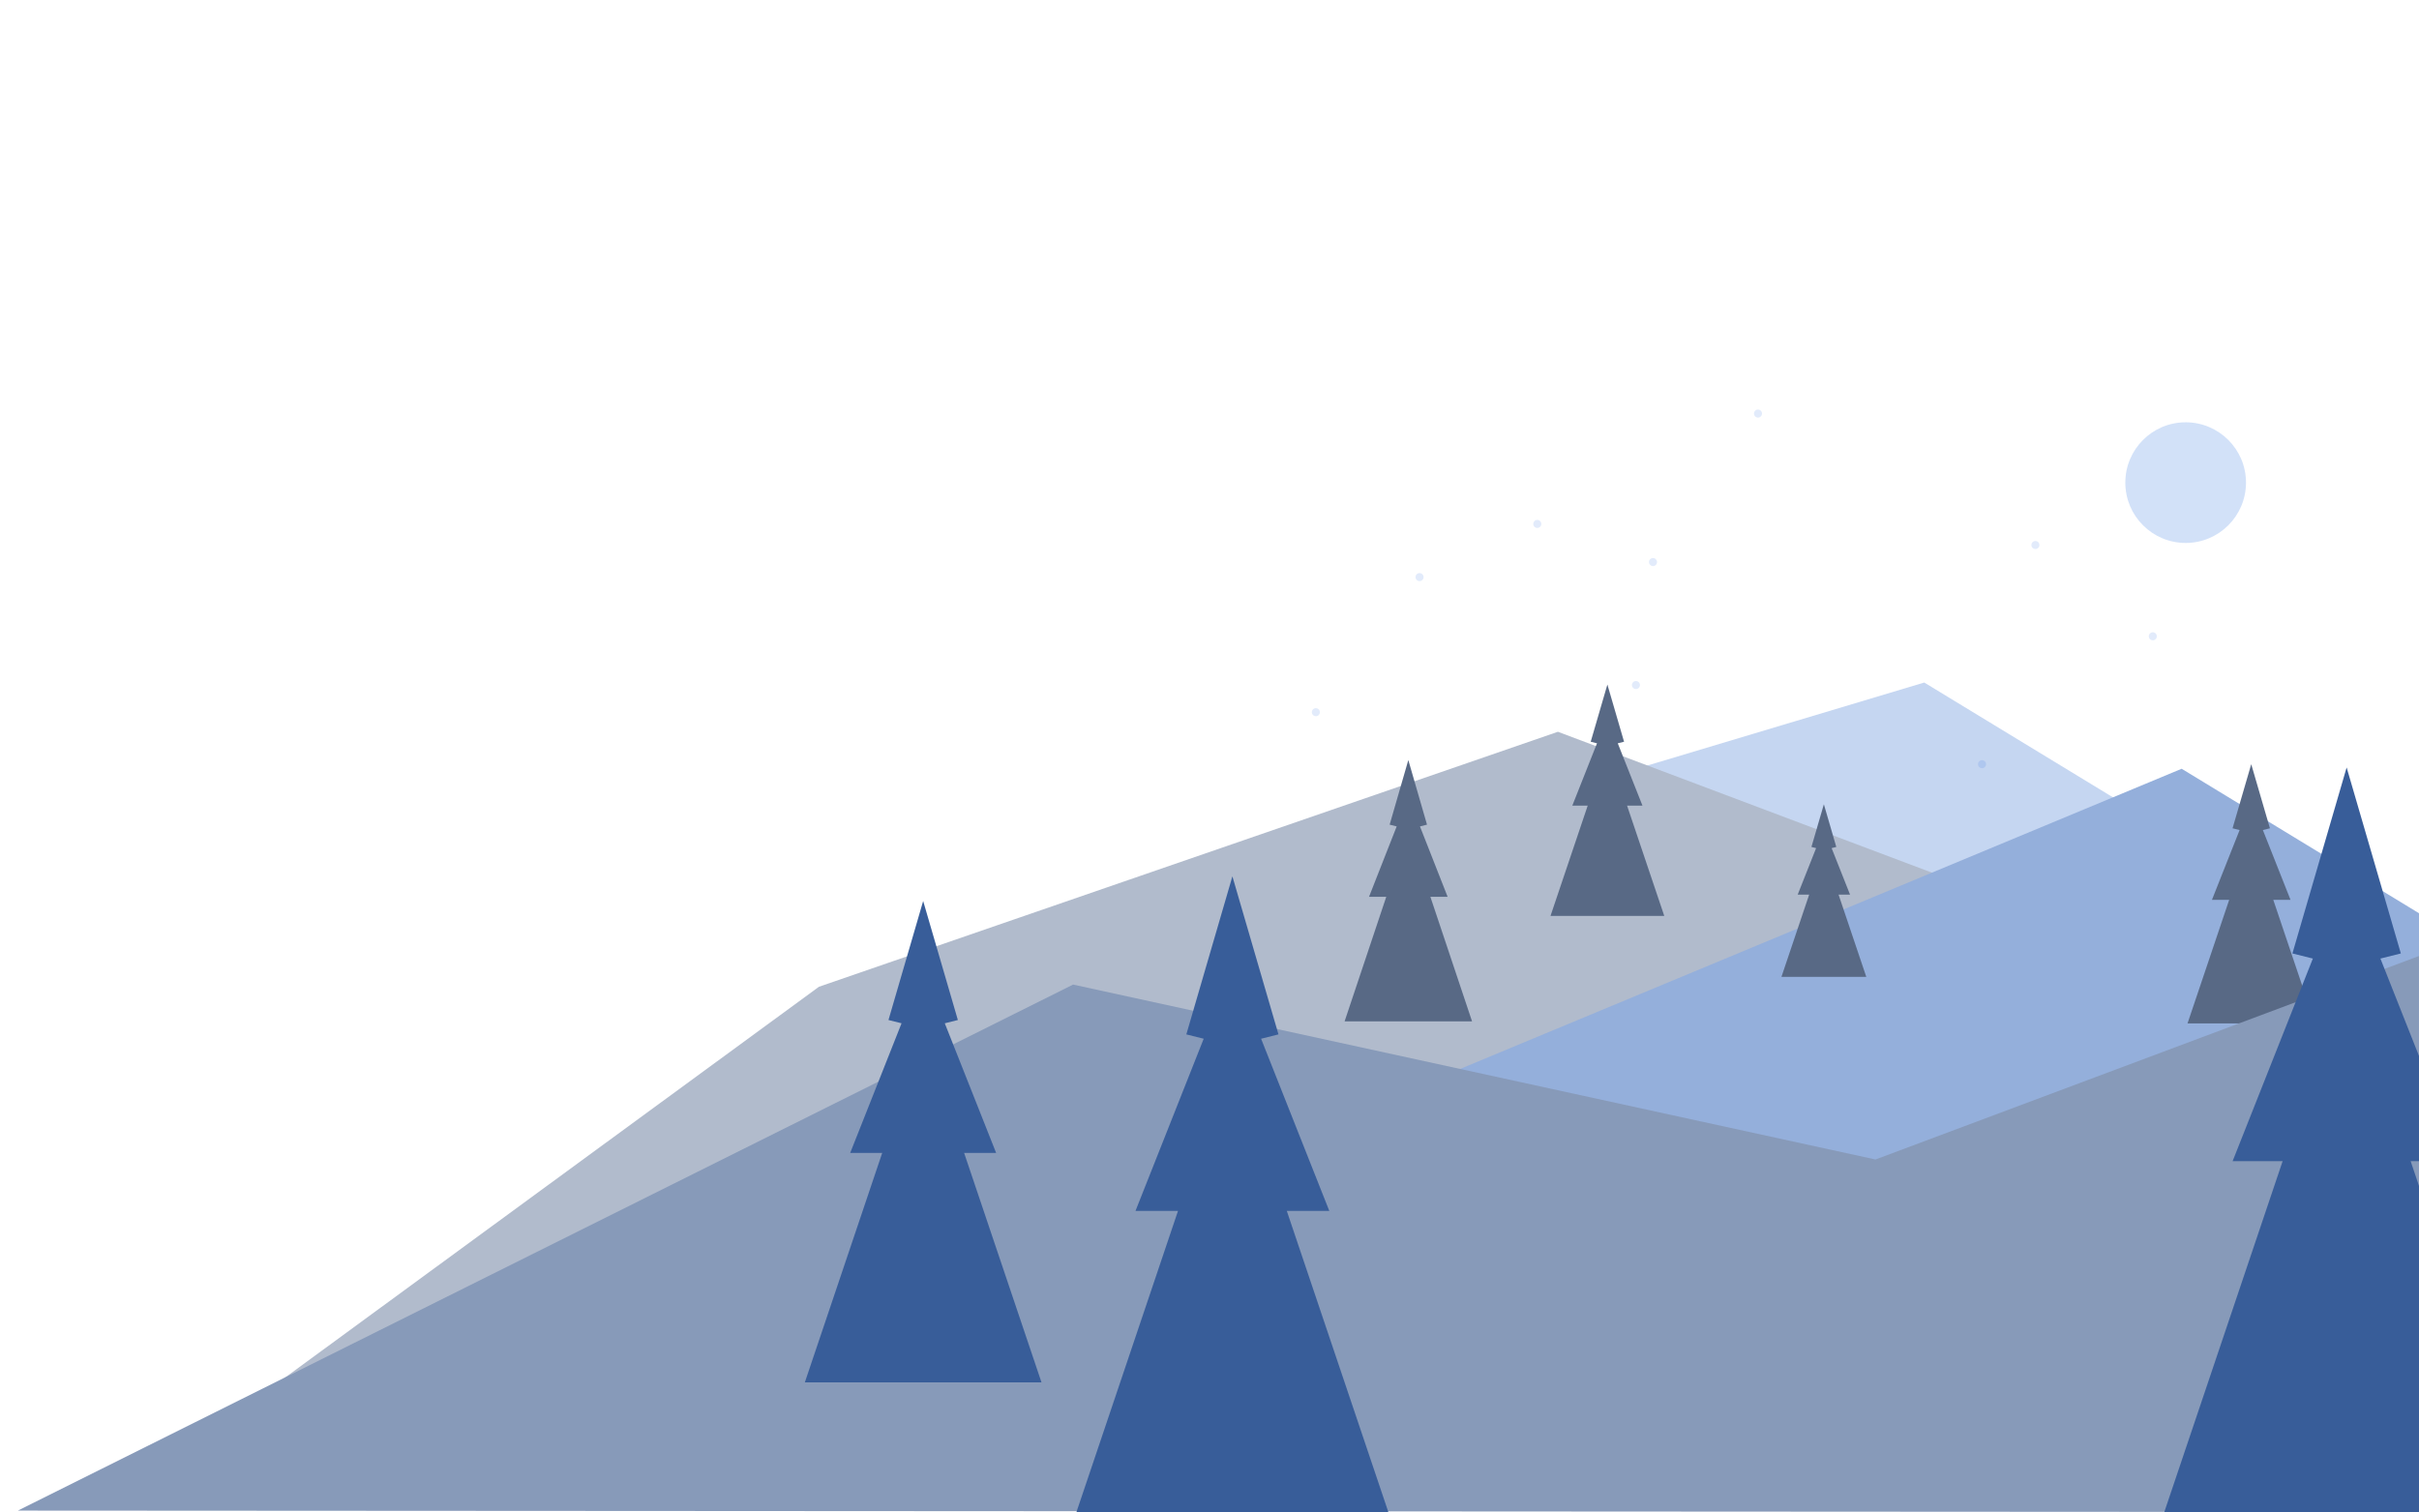
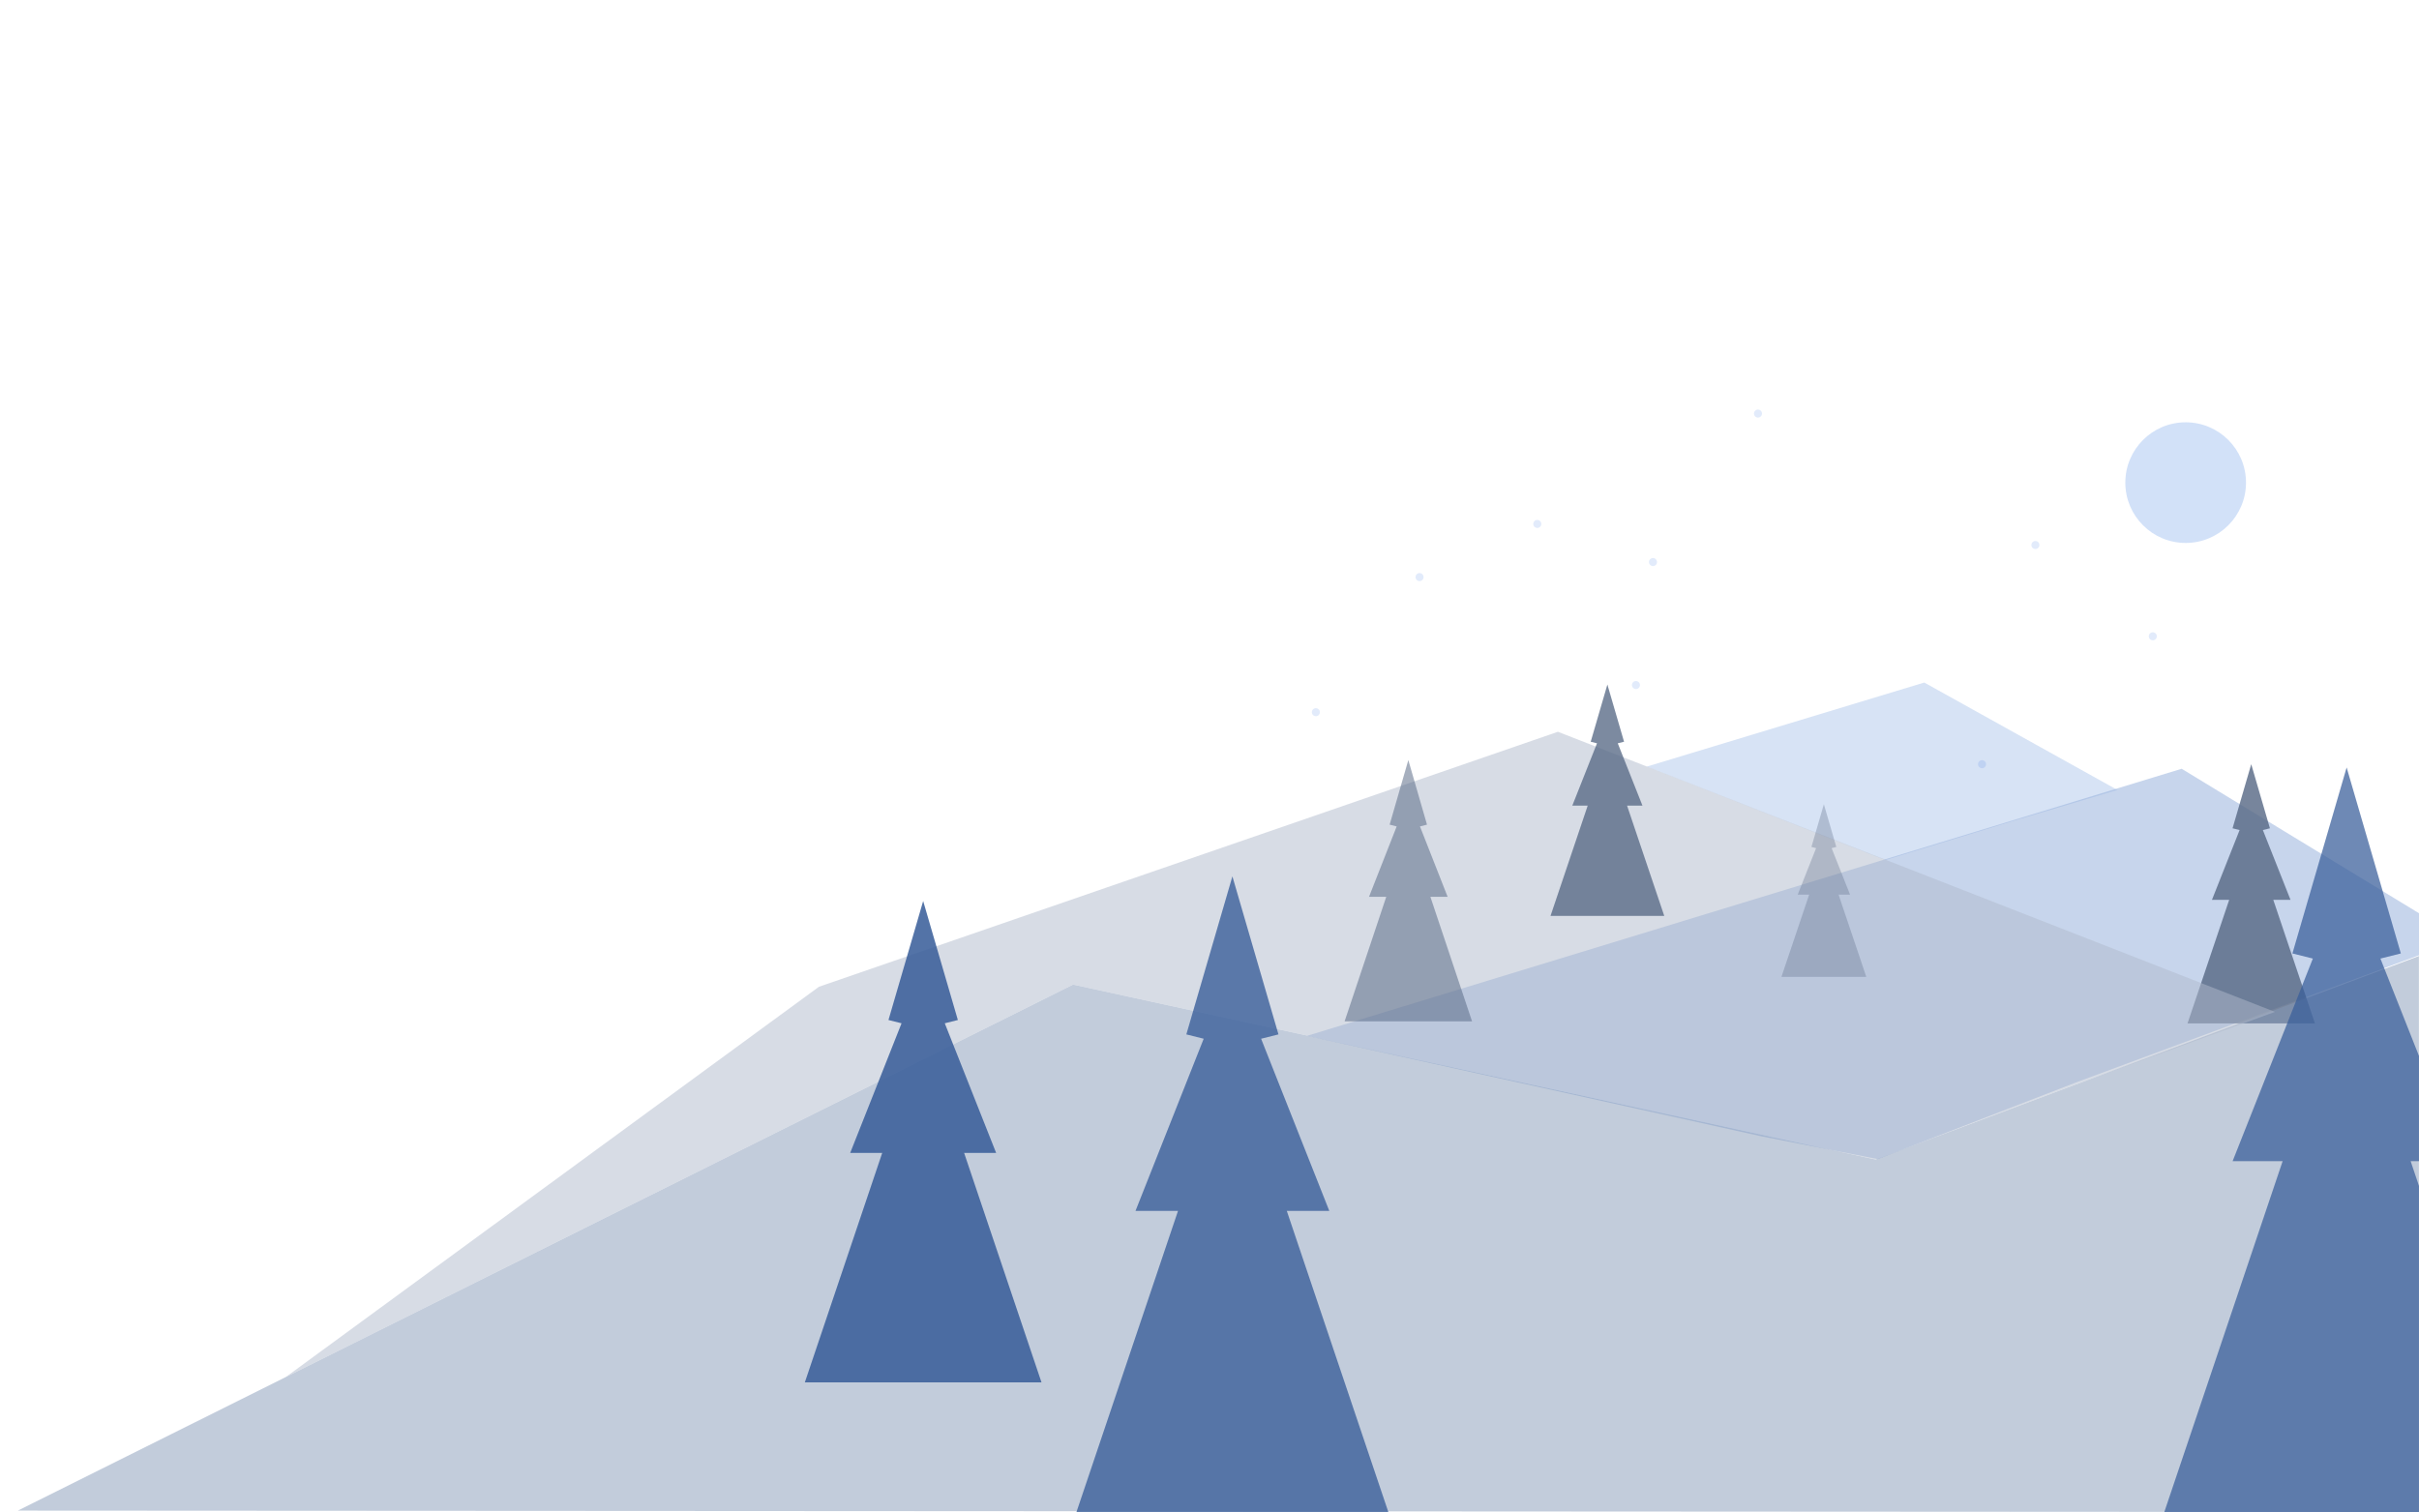
<svg xmlns="http://www.w3.org/2000/svg" width="100%" height="100%" viewBox="0 0 800 500" version="1.1" xml:space="preserve" style="fill-rule:evenodd;clip-rule:evenodd;stroke-linejoin:round;stroke-miterlimit:2;">
  <g id="OBJECTS">
    <g>
-       <path d="M508.988,263.966l127.396,-38.188l124.469,75.74l-72.953,81.202l-178.912,-76.296l-0,-42.458Z" style="fill:#c5d6f1;fill-rule:nonzero;" />
-       <path d="M270.845,326.411l244.384,-84.344l201.038,75.739l-61.498,90.249l-616.942,88.967l233.018,-170.611Z" style="fill:#b1bbcc;fill-rule:nonzero;" />
-       <path d="M450.98,366.872l270.525,-112.57l97.41,59.306l-0.004,103.185l-235.773,-27.124l-132.158,-22.797Z" style="fill:#94afdb;fill-rule:nonzero;" />
-       <path d="M473.049,296.654l5.701,0l-9.146,-23.279l2.329,-0.588l-5.87,-20.302l-0.308,-1.067l-0.309,1.067l-5.87,20.302l2.329,0.588l-9.146,23.279l5.701,0l-13.777,41.196l42.144,0l-13.778,-41.196Z" style="fill:#586985;fill-rule:nonzero;" />
-       <path d="M751.812,297.67l5.701,0l-9.145,-23.094l2.328,-0.583l-5.869,-20.14l-0.309,-1.059l-0.31,1.059l-5.869,20.14l2.329,0.583l-9.146,23.094l5.701,0l-13.777,40.868l42.143,0l-13.777,-40.868Z" style="fill:#586985;fill-rule:nonzero;" />
-       <path d="M538.097,266.492l5.088,-0l-8.162,-20.612l2.078,-0.52l-5.239,-17.976l-0.275,-0.945l-0.276,0.945l-5.238,17.976l2.078,0.52l-8.163,20.612l5.088,-0l-12.296,36.475l37.614,-0l-12.297,-36.475Z" style="fill:#586985;fill-rule:nonzero;" />
-       <path d="M608.037,295.926l3.796,0l-6.089,-15.375l1.55,-0.389l-3.907,-13.409l-0.206,-0.705l-0.206,0.705l-3.908,13.409l1.551,0.389l-6.089,15.375l3.795,0l-9.173,27.208l28.059,0l-9.173,-27.208Z" style="fill:#586985;fill-rule:nonzero;" />
-       <path d="M354.894,325.693l265.367,57.859l179.713,-67.304l0,183.917l-794.073,-0.467l348.993,-174.005Z" style="fill:#879ab9;fill-rule:nonzero;" />
-       <path d="M318.852,381.384l10.587,0l-16.985,-42.887l4.326,-1.084l-10.901,-37.4l-0.574,-1.967l-0.572,1.967l-10.901,37.4l4.324,1.084l-16.985,42.887l10.589,0l-25.586,75.894l78.264,-0l-25.586,-75.894Z" style="fill:#385d99;fill-rule:nonzero;" />
-       <path d="M425.561,400.554l14.059,0l-22.554,-56.946l5.742,-1.439l-14.473,-49.665l-0.762,-2.612l-0.761,2.612l-14.473,49.665l5.742,1.439l-22.553,56.946l14.058,0l-33.974,100.777l103.923,-0l-33.974,-100.777Z" style="fill:#385d99;fill-rule:nonzero;" />
-       <path d="M797.236,384.107l16.546,-0l-26.542,-67.02l6.758,-1.693l-17.034,-58.448l-0.896,-3.075l-0.896,3.075l-17.035,58.448l6.76,1.693l-26.542,67.02l16.544,-0l-39.984,118.601l122.305,-0l-39.984,-118.601Z" style="fill:#385d99;fill-rule:nonzero;" />
-       <path d="M742.786,159.649c0,11.021 -8.934,19.954 -19.954,19.954c-11.021,-0 -19.954,-8.933 -19.954,-19.954c0,-11.02 8.933,-19.954 19.954,-19.954c11.02,-0 19.954,8.934 19.954,19.954" style="fill:#0b5adb;fill-opacity:0.18;fill-rule:nonzero;" />
+       <path d="M544.603,253.592l91.781,-27.814l63.896,35.542l-34.275,10.178l-42.506,13.015l-78.896,-30.921Z" style="fill:#c5d6f1;fill-opacity:0.68;fill-rule:nonzero;" />
+       <path d="M432.258,342.643l289.247,-88.341l97.41,59.306l-11.568,-0.339l-120.335,44.635l-65.971,25.516l-38.454,-7.518l-150.329,-33.259Z" style="fill:#94afdb;fill-opacity:0.52;fill-rule:nonzero;" />
+       <path d="M751.812,297.67l5.701,0l-9.145,-23.094l2.328,-0.583l-5.869,-20.14l-0.309,-1.059l-0.31,1.059l-5.869,20.14l2.329,0.583l-9.146,23.094l5.701,0l-13.777,40.868l42.143,0l-13.777,-40.868Z" style="fill:#586985;fill-opacity:0.81;fill-rule:nonzero;" />
+       <path d="M354.894,325.693l265.367,57.859l179.713,-67.304l0,183.917l-794.073,-0.467l348.993,-174.005Z" style="fill:#879ab9;fill-opacity:0.5;fill-rule:nonzero;" />
+       <path d="M270.845,326.411l244.384,-84.344l237.126,92.655l-63.344,23.083l-68.75,25.747l-265.367,-57.859l-260.377,129.822l176.328,-129.104Z" style="fill:#b1bbcc;fill-opacity:0.5;fill-rule:nonzero;" />
+       <path d="M742.786,159.649c-0,11.021 -8.934,19.954 -19.954,19.954c-11.021,0 -19.954,-8.933 -19.954,-19.954c-0,-11.02 8.933,-19.954 19.954,-19.954c11.02,0 19.954,8.934 19.954,19.954" style="fill:#0b5adb;fill-opacity:0.18;fill-rule:nonzero;" />
      <path d="M547.997,185.924c0,0.733 -0.594,1.328 -1.328,1.328c-0.733,0 -1.327,-0.595 -1.327,-1.328c0,-0.733 0.594,-1.328 1.327,-1.328c0.734,0 1.328,0.595 1.328,1.328" style="fill:#0b5adb;fill-opacity:0.12;fill-rule:nonzero;" />
-       <path d="M713.294,210.483c-0,0.733 -0.594,1.328 -1.327,1.328c-0.734,0 -1.327,-0.595 -1.327,-1.328c-0,-0.733 0.593,-1.328 1.327,-1.328c0.733,0 1.327,0.595 1.327,1.328" style="fill:#0b5adb;fill-opacity:0.12;fill-rule:nonzero;" />
-       <path d="M542.36,226.605c-0,0.733 -0.594,1.328 -1.327,1.328c-0.734,0 -1.328,-0.595 -1.328,-1.328c-0,-0.733 0.594,-1.328 1.328,-1.328c0.733,0 1.327,0.595 1.327,1.328" style="fill:#0b5adb;fill-opacity:0.12;fill-rule:nonzero;" />
-       <path d="M470.792,190.902c0,0.733 -0.594,1.328 -1.328,1.328c-0.733,0 -1.327,-0.595 -1.327,-1.328c0,-0.733 0.594,-1.328 1.327,-1.328c0.734,0 1.328,0.595 1.328,1.328" style="fill:#0b5adb;fill-opacity:0.12;fill-rule:nonzero;" />
+       <path d="M713.294,210.483c0,0.733 -0.594,1.328 -1.327,1.328c-0.734,0 -1.327,-0.595 -1.327,-1.328c0,-0.733 0.593,-1.328 1.327,-1.328c0.733,0 1.327,0.595 1.327,1.328" style="fill:#0b5adb;fill-opacity:0.12;fill-rule:nonzero;" />
+       <path d="M542.36,226.605c0,0.733 -0.594,1.328 -1.327,1.328c-0.734,-0 -1.328,-0.595 -1.328,-1.328c0,-0.733 0.594,-1.328 1.328,-1.328c0.733,-0 1.327,0.595 1.327,1.328" style="fill:#0b5adb;fill-opacity:0.12;fill-rule:nonzero;" />
+       <path d="M470.792,190.902c-0,0.733 -0.594,1.328 -1.328,1.328c-0.733,-0 -1.327,-0.595 -1.327,-1.328c-0,-0.733 0.594,-1.328 1.327,-1.328c0.734,-0 1.328,0.595 1.328,1.328" style="fill:#0b5adb;fill-opacity:0.12;fill-rule:nonzero;" />
      <path d="M582.724,136.806c0,0.733 -0.595,1.328 -1.328,1.328c-0.734,0 -1.327,-0.595 -1.327,-1.328c0,-0.733 0.593,-1.328 1.327,-1.328c0.733,0 1.328,0.595 1.328,1.328" style="fill:#0b5adb;fill-opacity:0.12;fill-rule:nonzero;" />
      <path d="M674.464,180.282c0,0.733 -0.595,1.328 -1.328,1.328c-0.734,0 -1.327,-0.595 -1.327,-1.328c0,-0.733 0.593,-1.327 1.327,-1.327c0.733,0 1.328,0.594 1.328,1.327" style="fill:#0b5adb;fill-opacity:0.12;fill-rule:nonzero;" />
      <path d="M656.816,252.794c0,0.733 -0.595,1.328 -1.327,1.328c-0.734,0 -1.328,-0.595 -1.328,-1.328c0,-0.733 0.594,-1.328 1.328,-1.328c0.732,0 1.327,0.595 1.327,1.328" style="fill:#0b5adb;fill-opacity:0.12;fill-rule:nonzero;" />
-       <path d="M436.506,235.587c0,0.733 -0.595,1.328 -1.328,1.328c-0.733,-0 -1.327,-0.595 -1.327,-1.328c0,-0.733 0.594,-1.328 1.327,-1.328c0.733,-0 1.328,0.595 1.328,1.328" style="fill:#0b5adb;fill-opacity:0.12;fill-rule:nonzero;" />
-       <path d="M509.734,173.313c0,0.733 -0.594,1.328 -1.328,1.328c-0.733,0 -1.327,-0.595 -1.327,-1.328c0,-0.733 0.594,-1.328 1.327,-1.328c0.734,0 1.328,0.595 1.328,1.328" style="fill:#0b5adb;fill-opacity:0.12;fill-rule:nonzero;" />
+       <path d="M436.506,235.587c-0,0.733 -0.595,1.328 -1.328,1.328c-0.733,-0 -1.327,-0.595 -1.327,-1.328c-0,-0.733 0.594,-1.328 1.327,-1.328c0.733,-0 1.328,0.595 1.328,1.328" style="fill:#0b5adb;fill-opacity:0.12;fill-rule:nonzero;" />
+       <path d="M509.734,173.313c-0,0.733 -0.594,1.328 -1.328,1.328c-0.733,-0 -1.327,-0.595 -1.327,-1.328c-0,-0.733 0.594,-1.328 1.327,-1.328c0.734,-0 1.328,0.595 1.328,1.328" style="fill:#0b5adb;fill-opacity:0.12;fill-rule:nonzero;" />
+       <path d="M473.049,296.654l5.701,0l-9.146,-23.279l2.329,-0.588l-5.87,-20.302l-0.308,-1.067l-0.309,1.067l-5.87,20.302l2.329,0.588l-9.146,23.279l5.701,0l-13.777,41.196l42.144,0l-13.778,-41.196Z" style="fill:#586985;fill-opacity:0.53;fill-rule:nonzero;" />
+       <path d="M538.097,266.492l5.088,0l-8.162,-20.612l2.078,-0.52l-5.239,-17.976l-0.275,-0.945l-0.276,0.945l-5.238,17.976l2.078,0.52l-8.163,20.612l5.088,0l-12.296,36.475l37.614,0l-12.297,-36.475Z" style="fill:#586985;fill-opacity:0.78;fill-rule:nonzero;" />
+       <path d="M608.037,295.926l3.796,0l-6.089,-15.375l1.55,-0.389l-3.907,-13.409l-0.206,-0.705l-0.206,0.705l-3.908,13.409l1.551,0.389l-6.089,15.375l3.795,0l-9.173,27.208l28.059,0l-9.173,-27.208Z" style="fill:#586985;fill-opacity:0.32;fill-rule:nonzero;" />
+       <path d="M318.852,381.384l10.587,0l-16.985,-42.887l4.326,-1.084l-10.901,-37.4l-0.574,-1.967l-0.572,1.967l-10.901,37.4l4.324,1.084l-16.985,42.887l10.589,0l-25.586,75.894l78.264,0l-25.586,-75.894Z" style="fill:#385d99;fill-opacity:0.86;fill-rule:nonzero;" />
+       <path d="M425.561,400.554l14.059,-0l-22.554,-56.946l5.742,-1.439l-14.473,-49.665l-0.762,-2.612l-0.761,2.612l-14.473,49.665l5.742,1.439l-22.553,56.946l14.058,-0l-33.974,100.777l103.923,-0l-33.974,-100.777Z" style="fill:#385d99;fill-opacity:0.78;fill-rule:nonzero;" />
+       <path d="M797.236,384.107l16.546,0l-26.542,-67.02l6.758,-1.693l-17.034,-58.448l-0.896,-3.075l-0.896,3.075l-17.035,58.448l6.76,1.693l-26.542,67.02l16.544,0l-39.984,118.601l122.305,0l-39.984,-118.601Z" style="fill:#385d99;fill-opacity:0.73;fill-rule:nonzero;" />
    </g>
  </g>
</svg>
